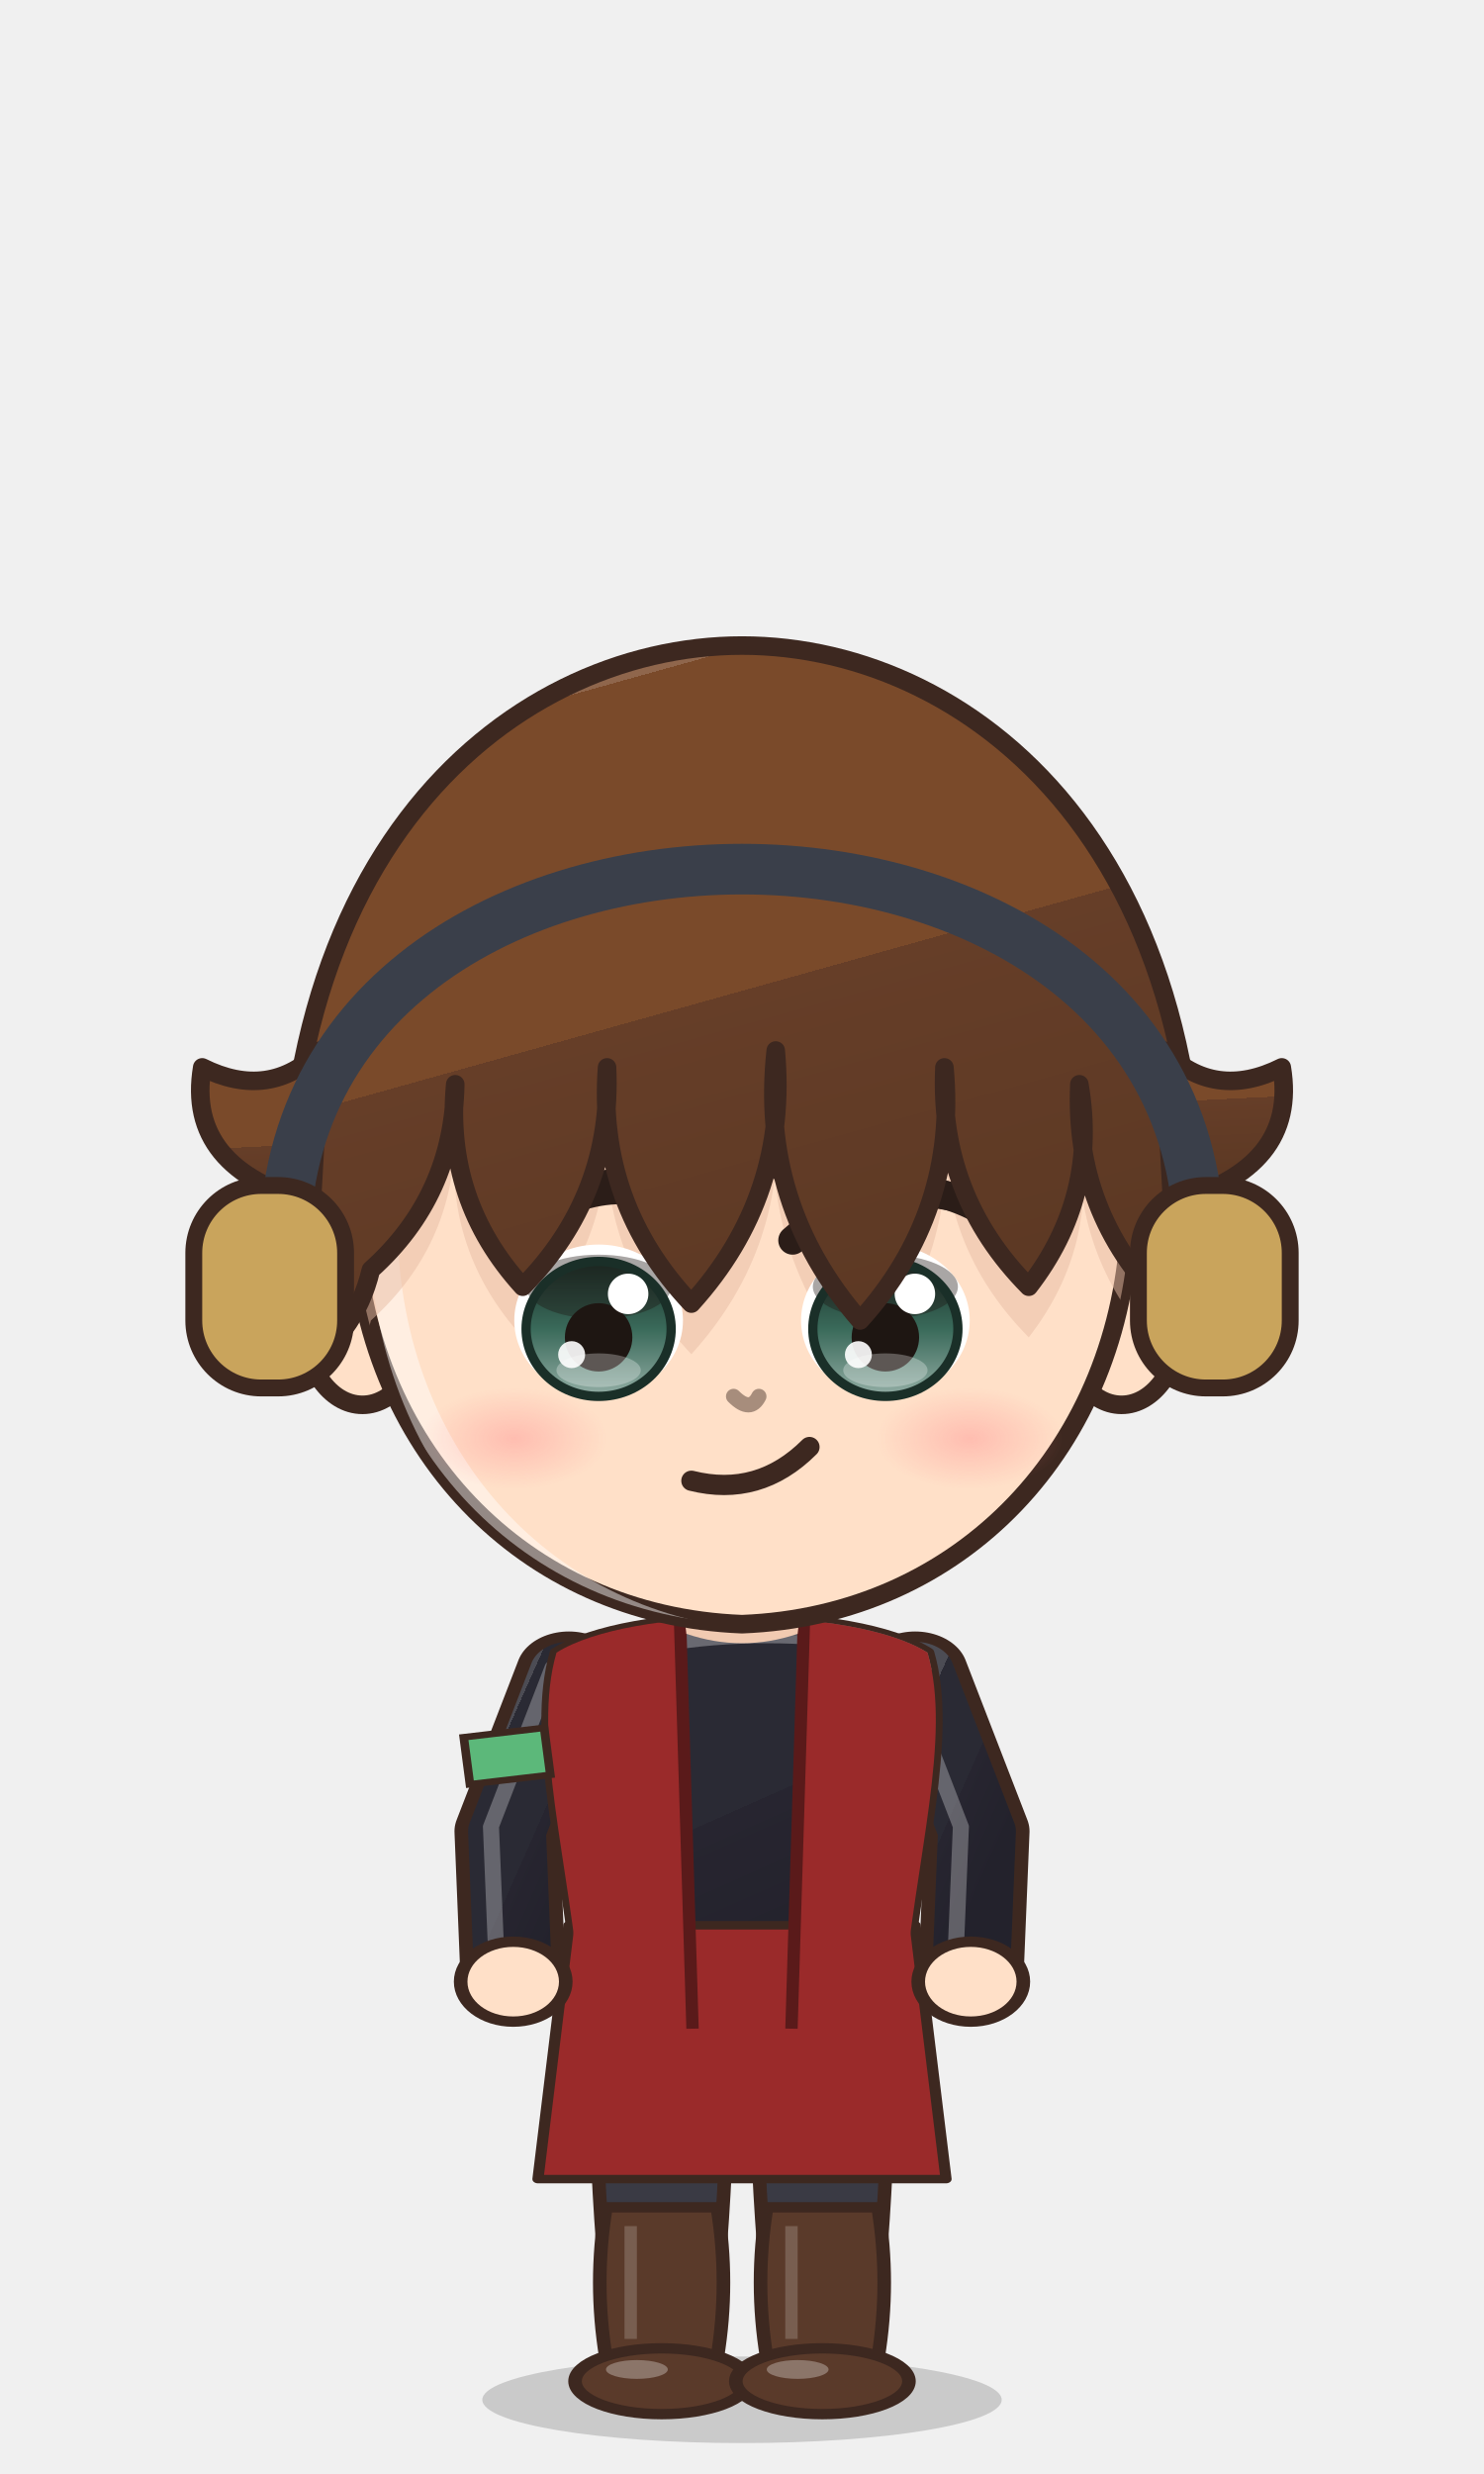
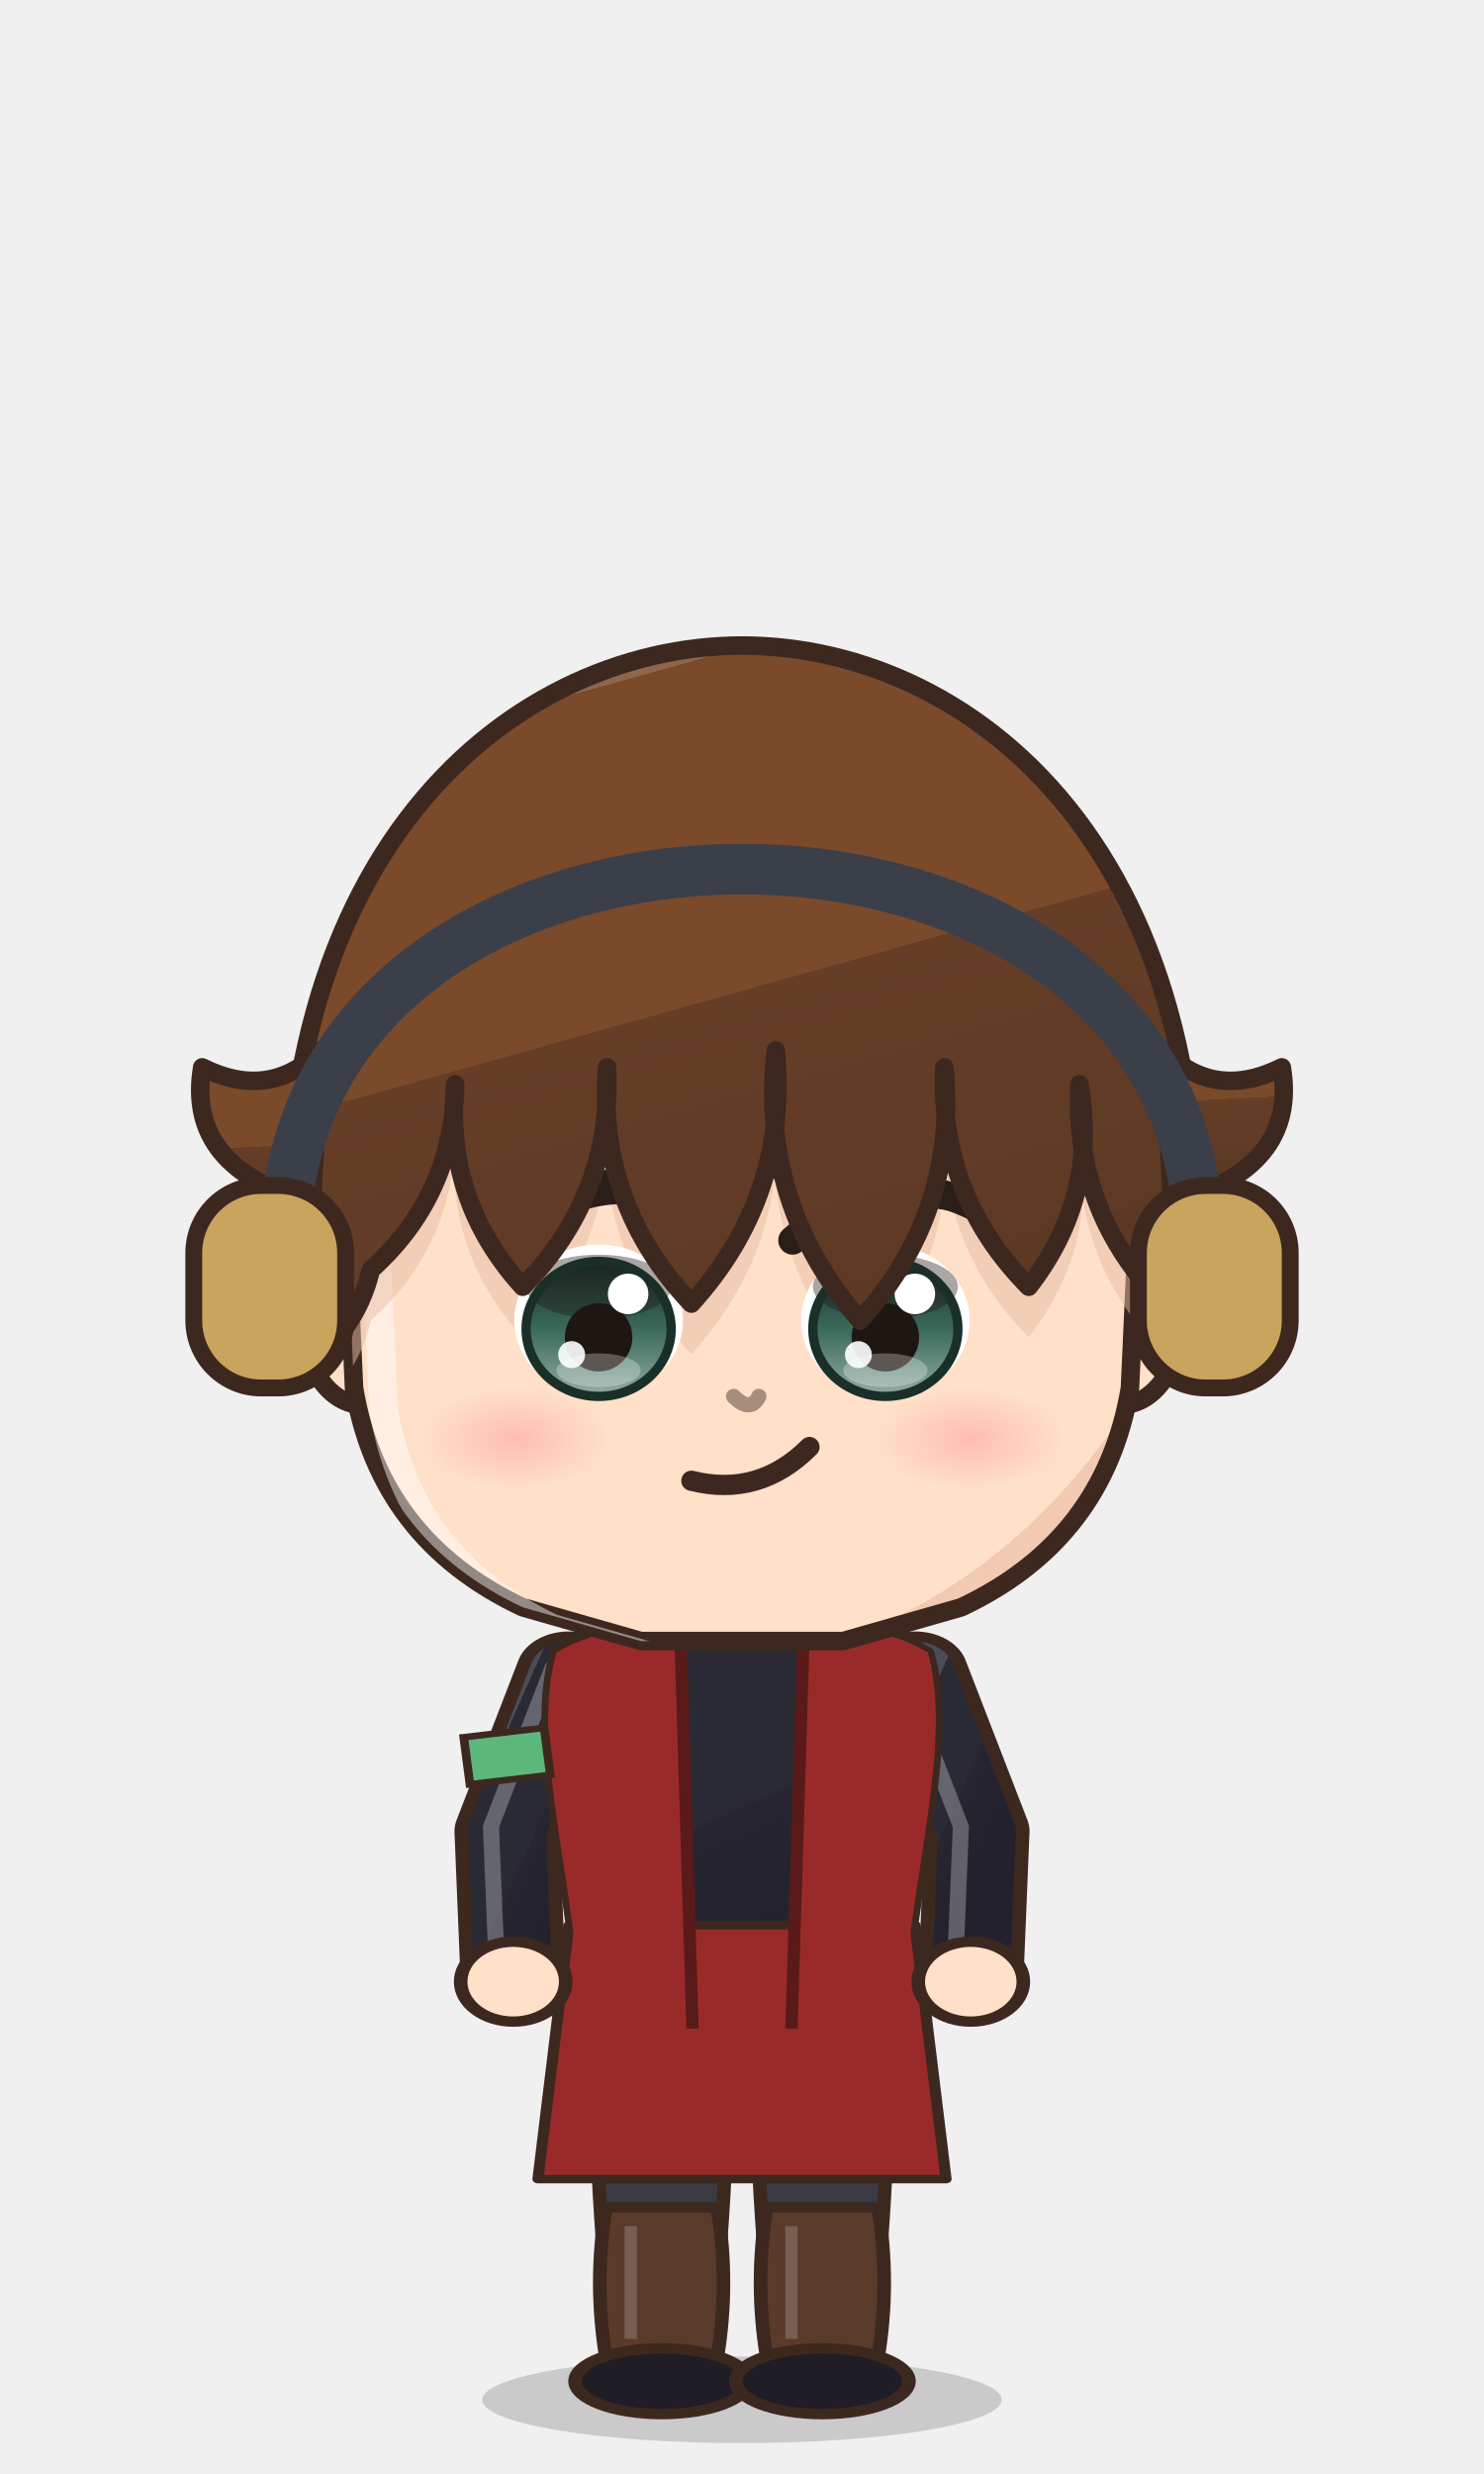
<svg xmlns="http://www.w3.org/2000/svg" viewBox="-120 -180 240 400" width="81.6" height="136.0">
  <defs>
    <linearGradient id="hair90" x1="0" y1="0" x2=".35" y2="1">
      <stop offset="0" stop-color="#8f664c" />
      <stop offset=".16" stop-color="#8f664c" />
      <stop offset=".16" stop-color="#7a4a2a" />
      <stop offset=".58" stop-color="#7a4a2a" />
      <stop offset=".58" stop-color="#663e28" />
      <stop offset="1" stop-color="#5d3924" />
    </linearGradient>
    <radialGradient id="skin90" cx=".4" cy=".32" r=".85">
      <stop offset="0" stop-color="#ffe0c8" />
      <stop offset=".84" stop-color="#ffe0c8" />
      <stop offset=".84" stop-color="#f1cab1" />
      <stop offset="1" stop-color="#f1cab1" />
    </radialGradient>
    <linearGradient id="cloth90" x1="0" y1="0" x2=".45" y2="1">
      <stop offset="0" stop-color="#4c4c54" />
      <stop offset=".16" stop-color="#4c4c54" />
      <stop offset=".16" stop-color="#2a2a34" />
      <stop offset=".6" stop-color="#2a2a34" />
      <stop offset=".6" stop-color="#272530" />
      <stop offset="1" stop-color="#23222c" />
    </linearGradient>
    <linearGradient id="iris90" x1="0" y1="0" x2="0" y2="1">
      <stop offset="0" stop-color="#1a2f28" />
      <stop offset=".5" stop-color="#3a6a5a" />
      <stop offset="1" stop-color="#92ada4" />
    </linearGradient>
    <linearGradient id="gold90" x1="0" y1="0" x2="1" y2="1">
      <stop offset="0" stop-color="#f6d27a" />
      <stop offset=".55" stop-color="#d9a63a" />
      <stop offset="1" stop-color="#a8761e" />
    </linearGradient>
    <linearGradient id="steel90" x1="0" y1="0" x2="1" y2="1">
      <stop offset="0" stop-color="#e4e8ee" />
      <stop offset=".5" stop-color="#9aa3ad" />
      <stop offset="1" stop-color="#5a606a" />
    </linearGradient>
    <linearGradient id="beard90" x1="0" y1="0" x2="0" y2="1">
      <stop offset="0" stop-color="#e6e6ea" />
      <stop offset="1" stop-color="#b8b8c2" />
    </linearGradient>
    <radialGradient id="hawkiris90" cx=".45" cy=".4" r=".7">
      <stop offset="0" stop-color="#ffe27a" />
      <stop offset=".6" stop-color="#e8a52a" />
      <stop offset="1" stop-color="#9a5a12" />
    </radialGradient>
    <linearGradient id="straw90" x1="0" y1="0" x2=".3" y2="1">
      <stop offset="0" stop-color="#ffe7aa" />
      <stop offset=".16" stop-color="#ffe7aa" />
      <stop offset=".16" stop-color="#ffe39a" />
      <stop offset=".58" stop-color="#ffe39a" />
      <stop offset=".58" stop-color="#e9b456" />
      <stop offset="1" stop-color="#d6a54f" />
    </linearGradient>
    <radialGradient id="blush90">
      <stop offset="0" stop-color="#ff7f86" stop-opacity=".9" />
      <stop offset="1" stop-color="#ff7f86" stop-opacity="0" />
    </radialGradient>
    <clipPath id="face90">
-       <path d="M -46,-4 C -47,-38 -25,-55 0,-55 C 25,-55 47,-38 46,-4 C 45,23 26,43 0,44 C -26,43 -45,23 -46,-4 Z" />
+       <path d="M -47,-6 C -48,-40 -26,-56 0,-56 C 26,-56 48,-40 47,-6 L 46,16 Q 43,34 26,42 L 12,46 L -12,46 L -26,42 Q -43,34 -46,16 Z" />
    </clipPath>
    <clipPath id="torso90">
      <path d="M -30,50 C -34,68 -28,94 -26,124 L 26,124 C 28,94 34,68 30,50 C 18,40 -18,40 -30,50 Z" />
    </clipPath>
  </defs>
  <ellipse cx="0" cy="208" rx="42" ry="7" fill="#000000" opacity=".16" />
  <g transform="translate(0,82.6) scale(1.364,1.364) translate(0,-44)" />
  <g transform="translate(0,205) scale(1.0,0.76) translate(0,-205)">
    <path d="M -23.5,118 Q -24.5,160.0 -20.5,202 L -5.5,202 Q -1.5,160.0 -2.5,118 Z" fill="#3a3a44" stroke="#3d2820" stroke-width="2.2" stroke-linejoin="round" />
    <path d="M -22,168 Q -24,184.0 -22,200 L -4,200 Q -2,184.0 -4,168 Z" fill="#5a3a2a" stroke="#3d2820" stroke-width="2.2" stroke-linejoin="round" />
    <path d="M -18,172 L -18,196" stroke="#ffffff" stroke-width="2" opacity=".18" />
-     <ellipse cx="-13" cy="205" rx="14" ry="7" fill="#5a3a2a" stroke="#3d2820" stroke-width="2.2" stroke-linejoin="round" />
-     <ellipse cx="-17" cy="202.5" rx="5" ry="2" fill="#ffffff" opacity=".3" />
+     <ellipse cx="-13" cy="205" rx="14" ry="7" fill="#1f1d26" stroke="#3d2820" stroke-width="2.2" stroke-linejoin="round" />
    <path d="M 2.5,118 Q 1.5,160.0 5.5,202 L 20.5,202 Q 24.5,160.0 23.5,118 Z" fill="#3a3a44" stroke="#3d2820" stroke-width="2.2" stroke-linejoin="round" />
    <path d="M 4,168 Q 2,184.0 4,200 L 22,200 Q 24,184.0 22,168 Z" fill="#5a3a2a" stroke="#3d2820" stroke-width="2.2" stroke-linejoin="round" />
    <path d="M 8,172 L 8,196" stroke="#ffffff" stroke-width="2" opacity=".18" />
-     <ellipse cx="13" cy="205" rx="14" ry="7" fill="#5a3a2a" stroke="#3d2820" stroke-width="2.2" stroke-linejoin="round" />
-     <ellipse cx="9" cy="202.5" rx="5" ry="2" fill="#ffffff" opacity=".3" />
+     <ellipse cx="13" cy="205" rx="14" ry="7" fill="#1f1d26" stroke="#3d2820" stroke-width="2.2" stroke-linejoin="round" />
    <path d="M -28,54 L -38,88 L -37,120" stroke="#3d2820" stroke-width="17" fill="none" stroke-linecap="round" stroke-linejoin="round" />
    <path d="M -28,54 L -38,88 L -37,120" stroke="url(#cloth90)" stroke-width="12.6" fill="none" stroke-linecap="round" stroke-linejoin="round" />
    <path d="M -28,54 L -38,88 L -37,120" transform="translate(-2.6,-1)" stroke="#ffffff" stroke-width="2.6" fill="none" stroke-linecap="round" stroke-linejoin="round" opacity=".28" />
    <path d="M 28,54 L 38,88 L 37,120" stroke="#3d2820" stroke-width="17" fill="none" stroke-linecap="round" stroke-linejoin="round" />
    <path d="M 28,54 L 38,88 L 37,120" stroke="url(#cloth90)" stroke-width="12.6" fill="none" stroke-linecap="round" stroke-linejoin="round" />
    <path d="M 28,54 L 38,88 L 37,120" transform="translate(-2.6,-1)" stroke="#ffffff" stroke-width="2.6" fill="none" stroke-linecap="round" stroke-linejoin="round" opacity=".28" />
    <path d="M -30,50 C -34,68 -28,94 -26,124 L 26,124 C 28,94 34,68 30,50 C 18,40 -18,40 -30,50 Z" fill="url(#cloth90)" stroke="#3d2820" stroke-width="2.2" stroke-linejoin="round" />
    <g clip-path="url(#torso90)">
      <path d="M -30,50 C -34,68 -28,94 -26,124 L 26,124 C 28,94 34,68 30,50 C 18,40 -18,40 -30,50 Z" transform="translate(4,3)" fill="none" stroke="#ffffff" stroke-width="5" opacity=".3" />
      <path d="M -30,50 C -34,68 -28,94 -26,124 L 26,124 C 28,94 34,68 30,50 C 18,40 -18,40 -30,50 Z" transform="translate(-6,-2)" fill="none" stroke="#000000" stroke-width="9" opacity=".13" />
    </g>
    <path d="M -28,108 L 28,108 L 33,162 L 33.0,162.0 L 25.7,162.0 L 18.3,162.0 L 11.0,162.0 L 3.7,162.0 L -3.7,162.0 L -11.0,162.0 L -18.3,162.0 L -25.7,162.0 L -33.0,162.0 Z" fill="#9a2a2a" stroke="#3d2820" stroke-width="1.8" stroke-linejoin="round" />
    <g clip-path="url(#torso90)">
      <path d="M -40,40 L -10,44 L -8,130 L -40,130 Z M 40,40 L 10,44 L 8,130 L 40,130 Z" fill="#9a2a2a" />
    </g>
    <path d="M -10,44 L -8,130 M 10,44 L 8,130" stroke="#5a1a1a" stroke-width="2" />
    <circle cx="-37" cy="120" r="8.5" fill="url(#skin90)" stroke="#3d2820" stroke-width="2.2" />
    <circle cx="37" cy="120" r="8.5" fill="url(#skin90)" stroke="#3d2820" stroke-width="2.2" />
    <path d="M -45,68 L -32,66 L -31,76 L -44,78 Z" fill="#5cb87a" stroke="#3d2820" stroke-width="1.4" />
    <path d="M -10,34 L 10,34 L 9,46 Q 0,50 -9,46 Z" fill="#f1cab1" />
  </g>
  <g transform="translate(0,82.6) scale(1.364,1.364) translate(0,-44)">
    <ellipse cx="-45" cy="8" rx="7" ry="10" fill="url(#skin90)" stroke="#3d2820" stroke-width="2.2" stroke-linejoin="round" />
    <ellipse cx="45" cy="8" rx="7" ry="10" fill="url(#skin90)" stroke="#3d2820" stroke-width="2.2" stroke-linejoin="round" />
-     <path d="M -46,-4 C -47,-38 -25,-55 0,-55 C 25,-55 47,-38 46,-4 C 45,23 26,43 0,44 C -26,43 -45,23 -46,-4 Z" fill="url(#skin90)" stroke="#3d2820" stroke-width="2.2" stroke-linejoin="round" />
+     <path d="M -47,-6 C -48,-40 -26,-56 0,-56 C 26,-56 48,-40 47,-6 L 46,16 Q 43,34 26,42 L 12,46 L -12,46 L -26,42 Q -43,34 -46,16 Z" fill="url(#skin90)" stroke="#3d2820" stroke-width="2.2" stroke-linejoin="round" />
    <g clip-path="url(#face90)">
-       <path d="M -46,-4 C -47,-38 -25,-55 0,-55 C 25,-55 47,-38 46,-4 C 45,23 26,43 0,44 C -26,43 -45,23 -46,-4 Z" transform="translate(3.5,2.5)" fill="none" stroke="#ffffff" stroke-width="3.4" opacity=".45" />
+       <path d="M -47,-6 C -48,-40 -26,-56 0,-56 C 26,-56 48,-40 47,-6 L 46,16 Q 43,34 26,42 L 12,46 L -12,46 L -26,42 Q -43,34 -46,16 Z" transform="translate(3.5,2.5)" fill="none" stroke="#ffffff" stroke-width="3.4" opacity=".45" />
    </g>
    <g clip-path="url(#face90)">
      <path d="M -53,14 C -60,-46 -28,-72 0,-72 C 28,-72 60,-46 53,14 L 50,6 Q 39.3,-4.8 40,-20 Q 42.3,-6.7 34,4 Q 23.3,-6.8 24,-22 Q 25.6,-4.8 14,8 Q 2.0,-5.8 4,-24 Q 5.6,-6.8 -6,6 Q -17.2,-5.8 -16,-22 Q -15.3,-6.8 -26,4 Q -35.3,-6.2 -34,-20 Q -34.2,-6.8 -44,2 Q -45.9,10.0 -53,14 Z" transform="translate(0,6)" fill="#e7bca4" opacity=".5" />
    </g>
    <ellipse cx="-17" cy="8" rx="10" ry="9" fill="#ffffff" />
    <ellipse cx="-17" cy="9" rx="8.6" ry="8" fill="url(#iris90)" />
    <ellipse cx="-17" cy="4.0" rx="8.6" ry="3.8" fill="#1e1612" opacity=".38" />
    <ellipse cx="-17" cy="9" rx="8.6" ry="8" fill="none" stroke="#1a2f28" stroke-width="1.1" />
    <ellipse cx="-17" cy="10" rx="4" ry="4.05" fill="#1e1612" />
    <ellipse cx="-17" cy="13.9" rx="5" ry="2.0" fill="#ffffff" opacity=".28" />
    <circle cx="-13.5" cy="4.85" r="2.4" fill="#ffffff" />
    <circle cx="-20.2" cy="12.05" r="1.6" fill="#ffffff" opacity=".9" />
    <path d="M -28,-1.5 Q -17,-11.1 -6,-5.3" stroke="#2b1d18" stroke-width="3.4" fill="none" stroke-linecap="round" />
    <path d="M -29,-6 L -5,-10" stroke="#2b1d18" stroke-width="3.4" stroke-linecap="round" />
    <ellipse cx="17" cy="8" rx="10" ry="9" fill="#ffffff" />
    <ellipse cx="17" cy="9" rx="8.6" ry="8" fill="url(#iris90)" />
    <ellipse cx="17" cy="4.0" rx="8.6" ry="3.8" fill="#1e1612" opacity=".38" />
    <ellipse cx="17" cy="9" rx="8.6" ry="8" fill="none" stroke="#1a2f28" stroke-width="1.1" />
    <ellipse cx="17" cy="10" rx="4" ry="4.05" fill="#1e1612" />
    <ellipse cx="17" cy="13.9" rx="5" ry="2.0" fill="#ffffff" opacity=".28" />
    <circle cx="20.5" cy="4.85" r="2.4" fill="#ffffff" />
    <circle cx="13.8" cy="12.05" r="1.6" fill="#ffffff" opacity=".9" />
    <path d="M 6,-1.5 Q 17,-11.1 28,-5.3" stroke="#2b1d18" stroke-width="3.4" fill="none" stroke-linecap="round" />
    <path d="M 5,-10 L 29,-6" stroke="#2b1d18" stroke-width="3.4" stroke-linecap="round" />
    <path d="M -6,27 Q 2,29 8,23" stroke="#3d2820" stroke-width="2.4" fill="none" stroke-linecap="round" />
    <ellipse cx="-27" cy="22" rx="11" ry="6" fill="url(#blush90)" opacity="0.40" />
    <ellipse cx="27" cy="22" rx="11" ry="6" fill="url(#blush90)" opacity="0.40" />
    <path d="M -1,17 Q 1,19 2,17" stroke="#a78d7c" stroke-width="1.8" fill="none" stroke-linecap="round" />
    <path d="M -53,14 C -60,-46 -28,-72 0,-72 C 28,-72 60,-46 53,14 L 50,6 Q 39.3,-4.8 40,-20 Q 42.3,-6.7 34,4 Q 23.3,-6.8 24,-22 Q 25.6,-4.8 14,8 Q 2.0,-5.8 4,-24 Q 5.6,-6.8 -6,6 Q -17.2,-5.8 -16,-22 Q -15.3,-6.8 -26,4 Q -35.3,-6.2 -34,-20 Q -34.2,-6.8 -44,2 Q -45.9,10.0 -53,14 Z" fill="url(#hair90)" stroke="#3d2820" stroke-width="2.2" stroke-linejoin="round" />
    <path d="M -51,-6 Q -66,-10 -64,-22 Q -56,-18 -50,-24 Z M 51,-6 Q 66,-10 64,-22 Q 56,-18 50,-24 Z" fill="url(#hair90)" stroke="#3d2820" stroke-width="2.2" stroke-linejoin="round" />
    <path d="M -54,4 C -60,-62 60,-62 54,4" stroke="#3a3f4a" stroke-width="6" fill="none" />
    <rect x="-65" y="-8" width="18" height="24" rx="8" fill="#c9a45c" stroke="#3d2820" stroke-width="2" />
    <rect x="47" y="-8" width="18" height="24" rx="8" fill="#c9a45c" stroke="#3d2820" stroke-width="2" />
  </g>
  <g transform="translate(0,205) scale(1.0,0.76) translate(0,-205)" />
</svg>
